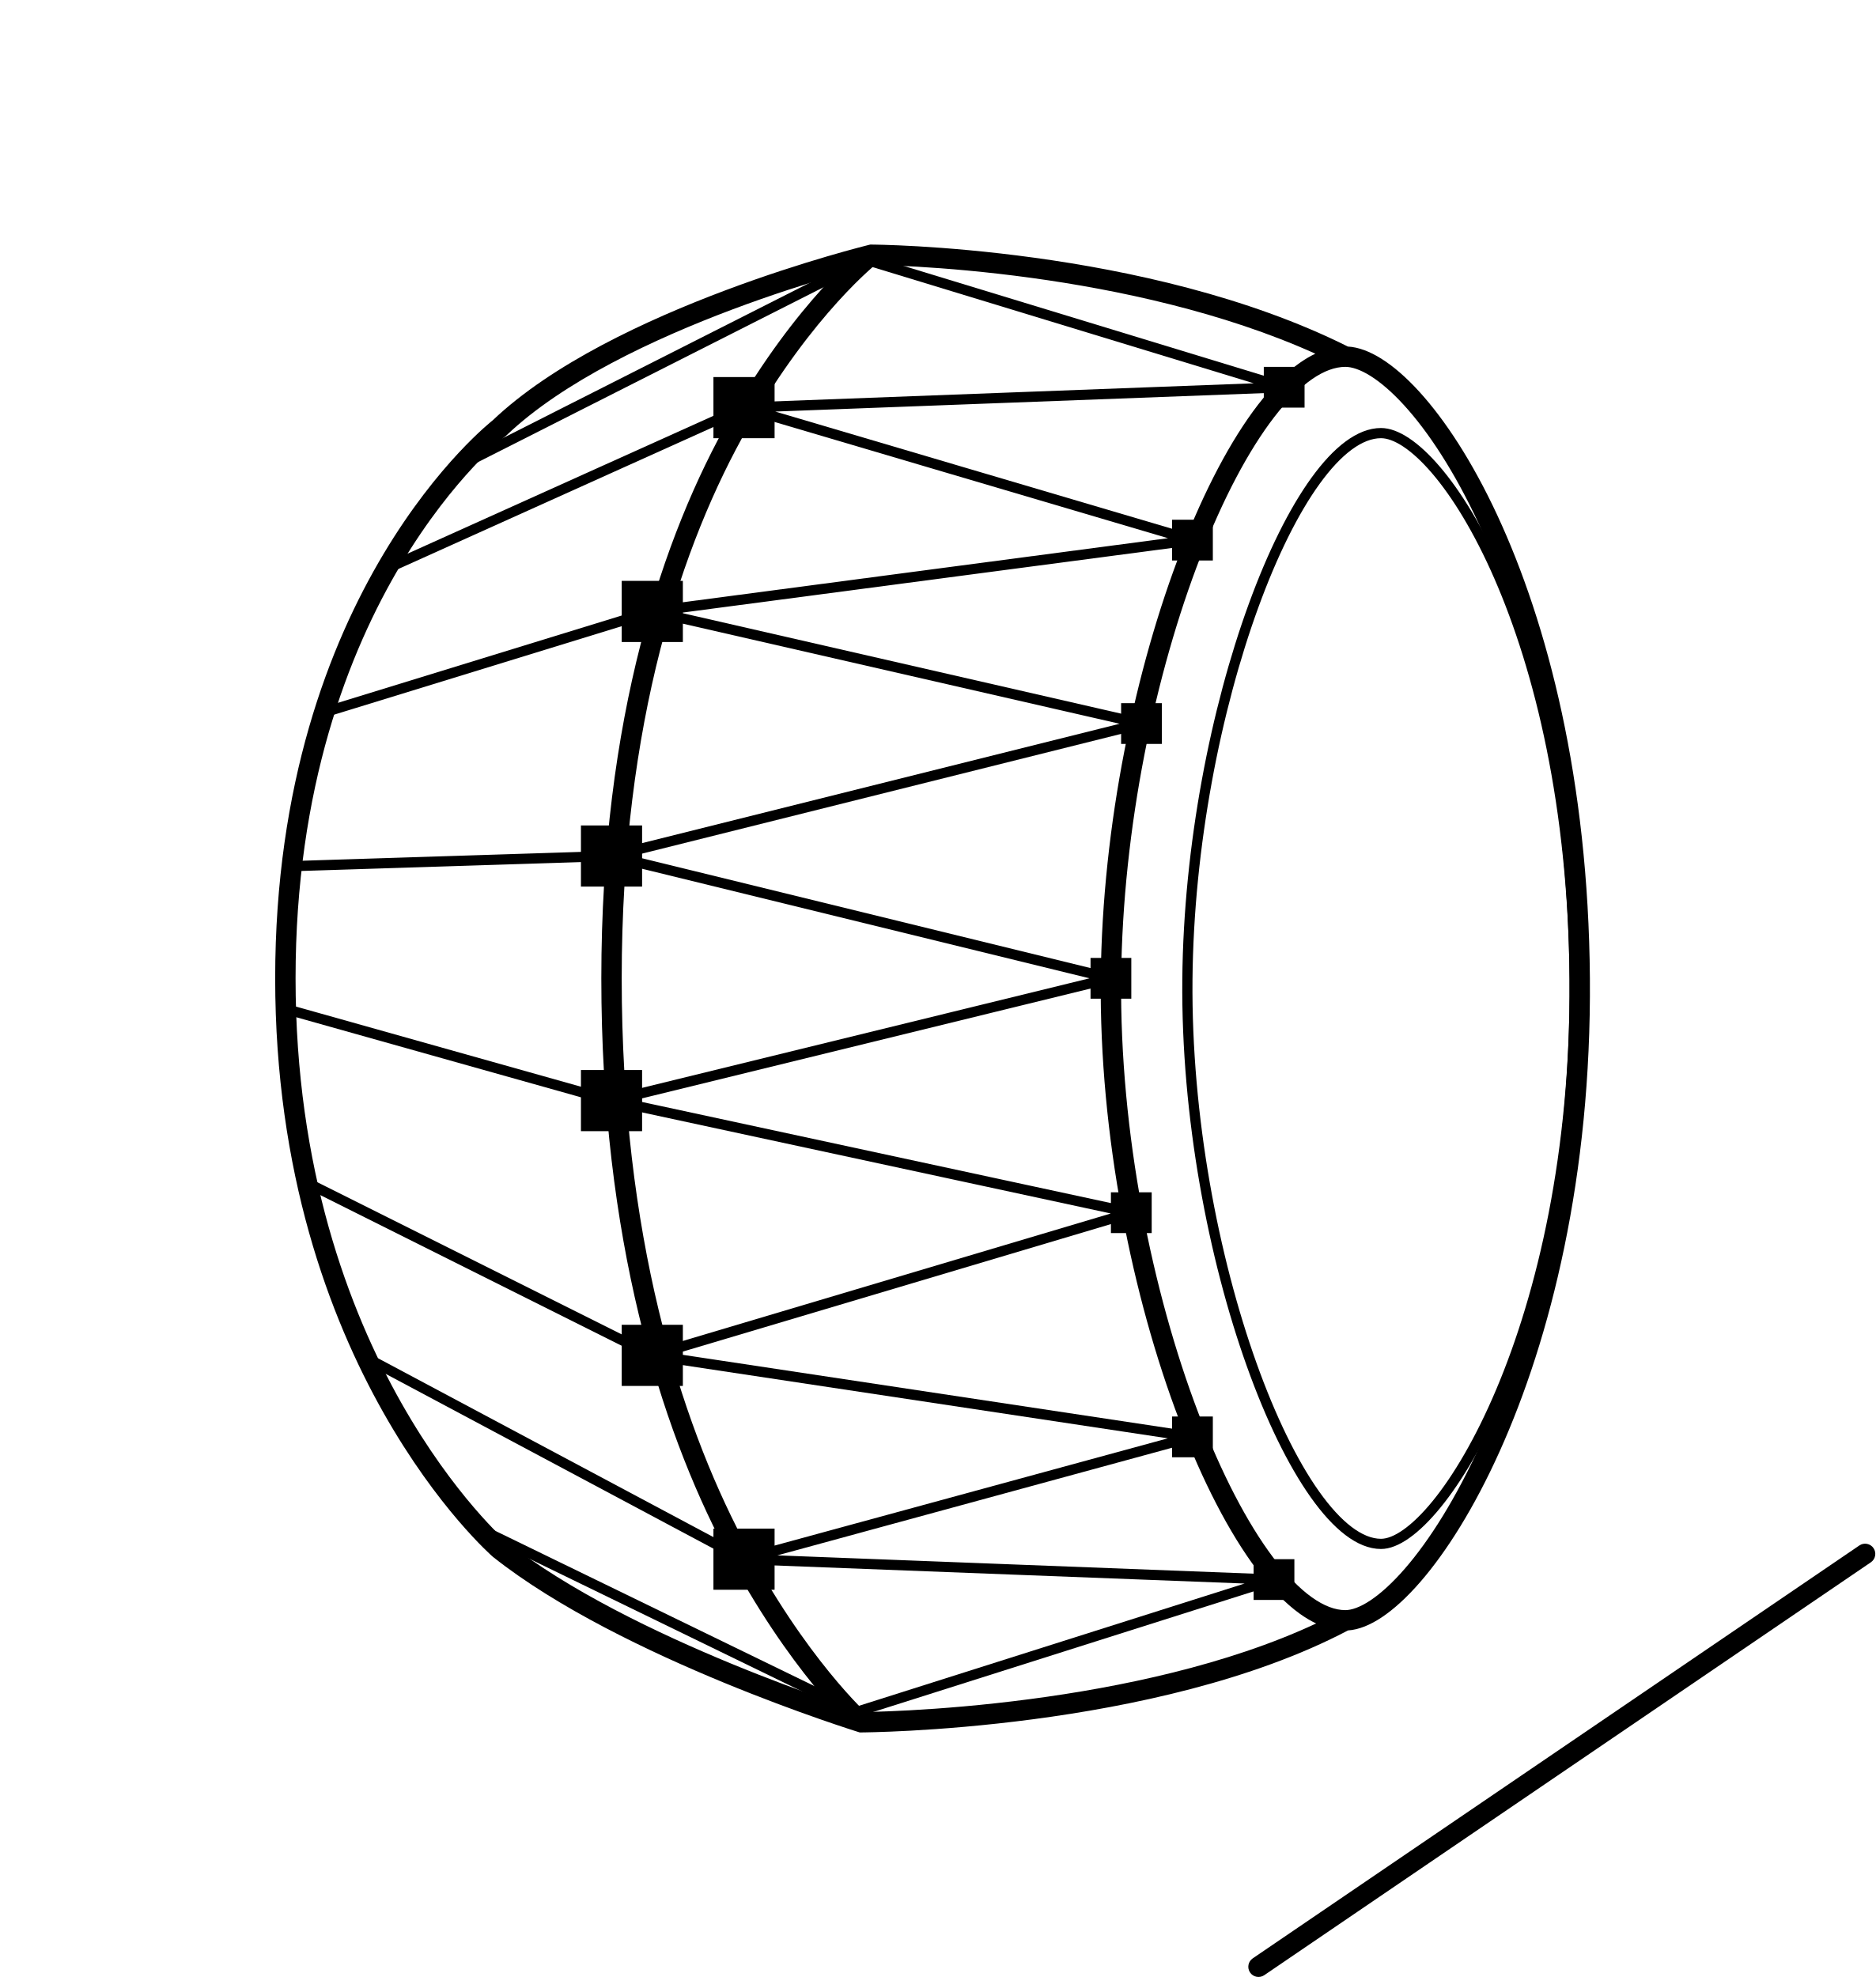
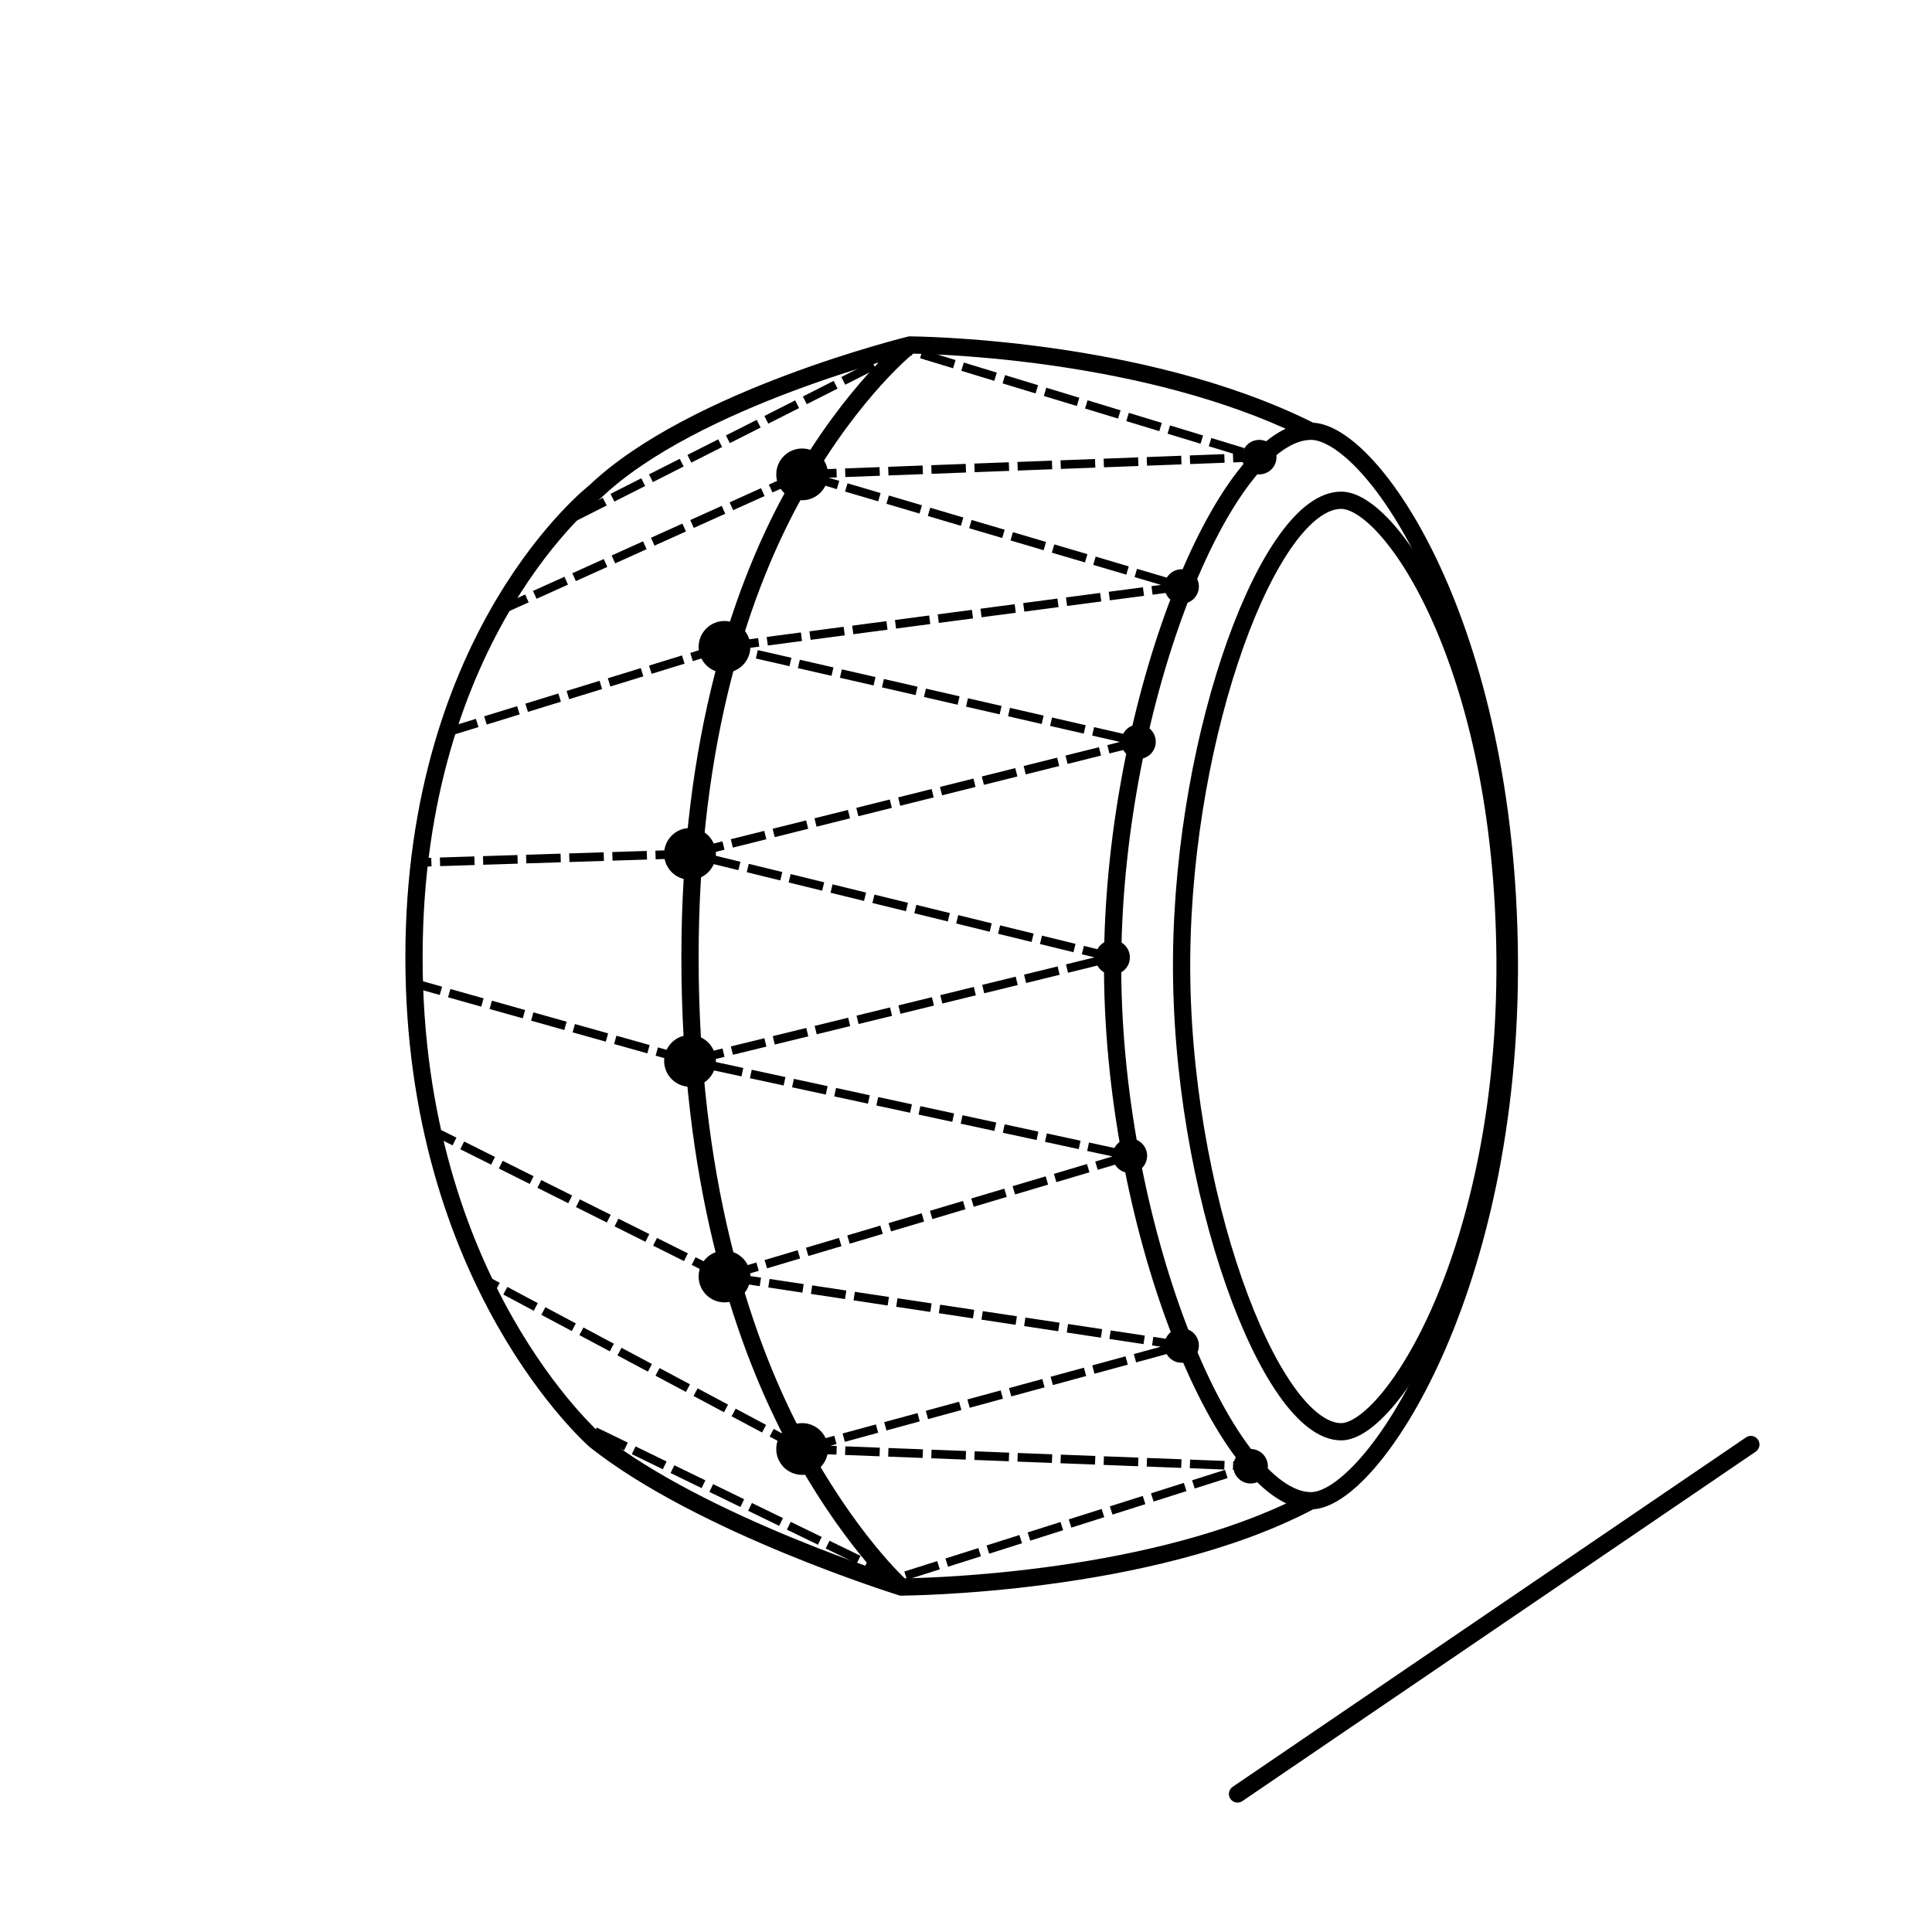
- <svg xmlns="http://www.w3.org/2000/svg" width="184" height="194" viewBox="0 0 184 194" fill="none">
-   <path fill-rule="evenodd" clip-rule="evenodd" d="M85.506 24L85.502 25L85.265 24.029L85.384 24L85.506 24ZM132.251 34.007C122.329 29.049 110.674 26.555 101.521 25.295C96.906 24.66 92.908 24.336 90.063 24.171C88.64 24.089 87.504 24.046 86.723 24.024C86.332 24.013 86.03 24.007 85.824 24.004C85.721 24.002 85.643 24.001 85.589 24.001L85.528 24L85.512 24L85.506 24C85.506 24 85.506 24 85.502 25C85.265 24.029 85.265 24.029 85.265 24.029L85.244 24.034L85.188 24.048C85.138 24.06 85.066 24.078 84.971 24.103C84.78 24.151 84.501 24.223 84.143 24.319C83.427 24.51 82.393 24.794 81.118 25.169C78.568 25.919 75.049 27.033 71.17 28.49C63.465 31.383 54.196 35.679 48.345 41.244C48.336 41.251 48.326 41.259 48.314 41.268C48.27 41.304 48.206 41.356 48.124 41.424C47.961 41.561 47.725 41.762 47.428 42.031C46.834 42.567 45.993 43.371 44.987 44.451C42.977 46.611 40.307 49.88 37.642 54.339C32.307 63.265 27 76.94 27 96C27 115.057 32.306 129.225 37.63 138.639C40.291 143.344 42.954 146.86 44.959 149.205C45.962 150.377 46.8 151.257 47.392 151.848C47.688 152.143 47.922 152.366 48.084 152.517C48.165 152.592 48.228 152.65 48.272 152.689C48.294 152.709 48.311 152.724 48.323 152.735L48.338 152.748L48.342 152.751L48.343 152.753C48.343 152.753 48.344 152.754 49.001 151.999L48.344 152.754L48.362 152.769L48.379 152.783C54.697 157.794 63.68 162.087 71.023 165.115C74.706 166.633 77.998 167.842 80.37 168.671C81.556 169.086 82.513 169.406 83.174 169.623C83.505 169.731 83.762 169.814 83.936 169.869C84.024 169.897 84.091 169.918 84.136 169.932L84.188 169.949L84.201 169.953L84.205 169.954L84.206 169.954C84.206 169.954 84.206 169.954 84.502 168.999L84.206 169.954L84.353 170L84.506 169.999L84.502 168.999C84.506 169.999 84.506 169.999 84.506 169.999L84.508 169.999L84.512 169.999L84.529 169.999L84.594 169.999C84.651 169.998 84.735 169.997 84.845 169.996C85.065 169.992 85.388 169.986 85.805 169.975C86.639 169.953 87.848 169.91 89.356 169.828C92.373 169.663 96.588 169.34 101.391 168.705C110.903 167.447 122.815 164.956 132.264 159.991C133.335 159.922 134.456 159.446 135.563 158.711C136.773 157.907 138.049 156.737 139.341 155.25C141.928 152.273 144.66 147.935 147.145 142.412C152.117 131.361 156.145 115.468 155.996 95.992C155.847 76.525 151.821 61.132 146.918 50.576C144.469 45.301 141.789 41.21 139.242 38.419C137.97 37.024 136.712 35.934 135.514 35.186C134.414 34.5 133.306 34.067 132.251 34.007ZM129.06 34.707C119.945 30.602 109.601 28.426 101.248 27.276C96.695 26.65 92.751 26.33 89.947 26.168C88.546 26.087 87.43 26.045 86.666 26.023C86.323 26.013 86.05 26.008 85.855 26.004C85.675 26.157 85.406 26.39 85.062 26.706C84.372 27.34 83.378 28.309 82.181 29.631C79.787 32.276 76.581 36.337 73.371 41.972C66.953 53.236 61 70.816 61 96C61 121.192 66.708 139.283 72.887 151.057C75.978 156.947 79.066 161.261 81.372 164.095C82.525 165.512 83.482 166.56 84.147 167.248C84.467 167.579 84.719 167.828 84.893 167.995C85.101 167.991 85.39 167.986 85.752 167.976C86.569 167.954 87.76 167.912 89.248 167.831C92.224 167.668 96.387 167.349 101.129 166.722C109.825 165.572 120.385 163.398 129.136 159.309C128.598 159.054 128.068 158.736 127.547 158.364C126.119 157.342 124.71 155.877 123.348 154.071C120.624 150.46 117.994 145.367 115.707 139.358C111.129 127.333 107.854 111.46 108.003 95.99C108.149 80.891 111.422 65.522 115.928 53.907C118.179 48.103 120.756 43.191 123.437 39.709C125.201 37.418 127.099 35.635 129.06 34.707ZM81.011 166.776C78.667 165.956 75.417 164.763 71.785 163.266C64.487 160.257 55.731 156.056 49.643 151.232L49.609 151.202C49.574 151.17 49.519 151.12 49.446 151.053C49.301 150.917 49.084 150.711 48.805 150.433C48.248 149.877 47.446 149.035 46.48 147.905C44.547 145.645 41.961 142.234 39.371 137.655C34.194 128.501 29 114.669 29 96C29 77.332 34.193 64.008 39.359 55.365C41.944 51.041 44.525 47.883 46.452 45.813C47.415 44.778 48.215 44.016 48.769 43.515C49.046 43.265 49.262 43.08 49.406 42.96C49.478 42.899 49.532 42.855 49.567 42.827L49.605 42.797L49.613 42.791L49.614 42.79L49.654 42.759L49.691 42.723C55.229 37.44 64.189 33.247 71.873 30.362C75.696 28.927 79.167 27.828 81.682 27.088C81.746 27.069 81.81 27.05 81.873 27.032C81.506 27.411 81.114 27.83 80.698 28.289C78.217 31.031 74.923 35.208 71.633 40.982C65.05 52.536 59 70.457 59 96C59 121.535 64.796 139.943 71.116 151.987C74.275 158.006 77.439 162.43 79.82 165.358C80.243 165.878 80.642 166.35 81.011 166.776ZM117.792 54.63C113.371 66.028 110.146 81.159 110.003 96.009C109.857 111.213 113.081 126.839 117.576 138.646C119.824 144.553 122.374 149.458 124.945 152.867C126.231 154.571 127.499 155.871 128.71 156.737C129.923 157.604 131.024 157.999 132 157.999C132.599 157.999 133.424 157.731 134.456 157.046C135.474 156.369 136.617 155.335 137.832 153.938C140.259 151.145 142.894 146.985 145.321 141.592C150.171 130.812 154.143 115.205 153.996 96.007C153.849 76.801 149.877 61.694 145.104 51.418C142.717 46.277 140.14 42.37 137.765 39.767C136.577 38.464 135.457 37.508 134.456 36.883C133.444 36.252 132.619 36 132 36C129.999 36 127.591 37.593 125.021 40.93C122.498 44.206 120.004 48.928 117.792 54.63Z" fill="black" />
-   <path d="M154.497 96.121C154.253 62.125 141.281 42.5 135.5 42.5C127.241 42.5 116.742 69.794 116.504 96.121C116.26 123.084 127.241 151.5 135.5 151.5C141.281 151.5 154.74 130.117 154.497 96.121Z" stroke="black" />
-   <path d="M73 153L125 155L84 168L47 150M73 153L117 141L64 133M73 153L35.5 133M64 133L111 119L60 108M64 133L30 116M60 108L109 96L60 84M60 108L28 99M60 84L112 71L64 60M60 84L28.5 85M64 60L117 53L73 40M64 60L31.5 70M73 40L126 38L85 25.5L44.5 46M73 40L37.5 56" stroke="black" stroke-linecap="round" />
-   <rect x="107" y="94" width="4" height="4" fill="black" />
-   <rect x="110" y="69" width="4" height="4" fill="black" />
-   <rect x="57" y="81" width="6" height="6" fill="black" />
-   <rect x="57" y="105" width="6" height="6" fill="black" />
-   <rect x="61" y="130" width="6" height="6" fill="black" />
-   <rect x="70" y="150" width="6" height="6" fill="black" />
-   <rect x="61" y="57" width="6" height="6" fill="black" />
-   <rect x="70" y="37" width="6" height="6" fill="black" />
-   <rect x="109" y="117" width="4" height="4" fill="black" />
-   <rect x="115" y="139" width="4" height="4" fill="black" />
-   <rect x="123" y="153" width="4" height="4" fill="black" />
-   <rect x="115" y="51" width="4" height="4" fill="black" />
-   <rect x="124" y="36" width="4" height="4" fill="black" />
-   <path fill-rule="evenodd" clip-rule="evenodd" d="M183.825 151.917C184.136 152.374 184.018 152.996 183.561 153.307L124.043 193.823C123.586 194.133 122.964 194.015 122.653 193.559C122.343 193.102 122.461 192.48 122.917 192.169L182.436 151.653C182.892 151.343 183.515 151.461 183.825 151.917Z" fill="black" />
+ <svg xmlns="http://www.w3.org/2000/svg" width="224" height="224" viewBox="0 0 224 224" fill="none">
+   <path fill-rule="evenodd" clip-rule="evenodd" d="M105.506 39L105.502 40L105.265 39.029L105.384 39L105.506 39ZM152.251 49.007C142.329 44.049 130.674 41.555 121.521 40.295C116.905 39.66 112.908 39.336 110.063 39.171C108.64 39.089 107.505 39.046 106.723 39.024C106.332 39.013 106.03 39.007 105.824 39.004C105.721 39.002 105.643 39.001 105.589 39.001L105.528 39L105.512 39L105.506 39C105.506 39 105.506 39 105.502 40C105.265 39.029 105.265 39.029 105.265 39.029L105.244 39.034L105.188 39.048C105.138 39.06 105.066 39.078 104.971 39.103C104.78 39.151 104.502 39.223 104.143 39.319C103.427 39.51 102.393 39.794 101.118 40.169C98.568 40.919 95.049 42.033 91.17 43.49C83.465 46.383 74.196 50.679 68.345 56.244C68.336 56.251 68.326 56.259 68.314 56.268C68.27 56.304 68.206 56.356 68.124 56.424C67.961 56.561 67.725 56.762 67.428 57.031C66.834 57.567 65.993 58.371 64.987 59.451C62.977 61.611 60.307 64.879 57.642 69.339C52.307 78.265 47 91.94 47 111C47 130.057 52.306 144.225 57.63 153.639C60.291 158.344 62.954 161.86 64.959 164.205C65.962 165.377 66.8 166.257 67.392 166.848C67.688 167.143 67.922 167.366 68.084 167.517C68.165 167.592 68.228 167.65 68.272 167.689C68.294 167.709 68.311 167.724 68.323 167.735L68.338 167.748L68.342 167.751L68.343 167.753C68.343 167.753 68.344 167.754 69.001 166.999L68.344 167.754L68.362 167.769L68.379 167.783C74.697 172.794 83.68 177.087 91.023 180.115C94.706 181.633 97.998 182.842 100.37 183.671C101.556 184.086 102.513 184.406 103.174 184.623C103.505 184.731 103.762 184.814 103.936 184.869C104.024 184.897 104.091 184.918 104.136 184.932L104.188 184.949L104.201 184.953L104.205 184.954L104.206 184.954C104.206 184.954 104.206 184.954 104.502 183.999L104.206 184.954L104.352 185L104.506 184.999L104.502 183.999C104.506 184.999 104.506 184.999 104.506 184.999L104.508 184.999L104.512 184.999L104.529 184.999L104.594 184.999C104.651 184.998 104.735 184.997 104.845 184.996C105.065 184.992 105.388 184.986 105.805 184.975C106.639 184.953 107.848 184.91 109.357 184.828C112.373 184.663 116.588 184.34 121.391 183.705C130.903 182.447 142.815 179.956 152.264 174.991C153.335 174.922 154.456 174.446 155.563 173.711C156.773 172.907 158.049 171.737 159.341 170.25C161.928 167.273 164.66 162.935 167.145 157.412C172.117 146.361 176.145 130.468 175.996 110.992C175.847 91.525 171.821 76.132 166.918 65.576C164.469 60.301 161.789 56.21 159.242 53.419C157.97 52.024 156.712 50.934 155.514 50.186C154.414 49.5 153.306 49.067 152.251 49.007ZM149.06 49.707C139.945 45.602 129.601 43.426 121.248 42.276C116.695 41.65 112.751 41.33 109.947 41.168C108.546 41.087 107.43 41.045 106.666 41.023C106.322 41.013 106.05 41.008 105.855 41.004C105.675 41.157 105.406 41.39 105.062 41.706C104.372 42.34 103.378 43.309 102.181 44.631C99.787 47.276 96.581 51.337 93.371 56.972C86.953 68.236 81 85.816 81 111C81 136.192 86.708 154.283 92.887 166.057C95.978 171.947 99.066 176.261 101.372 179.095C102.525 180.512 103.482 181.56 104.148 182.248C104.467 182.579 104.719 182.828 104.893 182.995C105.101 182.991 105.39 182.986 105.752 182.976C106.569 182.954 107.759 182.912 109.247 182.831C112.224 182.668 116.387 182.349 121.129 181.722C129.825 180.572 140.385 178.398 149.136 174.309C148.598 174.054 148.068 173.736 147.547 173.364C146.119 172.342 144.71 170.877 143.348 169.071C140.624 165.46 137.994 160.367 135.707 154.358C131.129 142.333 127.854 126.46 128.003 110.99C128.149 95.891 131.422 80.522 135.928 68.907C138.179 63.103 140.756 58.191 143.437 54.709C145.201 52.418 147.099 50.635 149.06 49.707ZM101.011 181.776C98.667 180.956 95.417 179.763 91.785 178.266C84.487 175.257 75.731 171.056 69.643 166.232L69.609 166.202C69.574 166.17 69.519 166.12 69.446 166.053C69.301 165.917 69.084 165.711 68.805 165.433C68.248 164.877 67.446 164.035 66.48 162.905C64.547 160.645 61.961 157.234 59.371 152.655C54.194 143.501 49 129.669 49 111C49 92.332 54.193 79.008 59.359 70.365C61.944 66.041 64.525 62.883 66.451 60.813C67.415 59.778 68.215 59.016 68.769 58.515C69.046 58.265 69.262 58.08 69.406 57.96C69.478 57.899 69.532 57.855 69.567 57.827L69.605 57.797L69.613 57.791L69.614 57.79L69.654 57.759L69.691 57.723C75.229 52.44 84.189 48.247 91.873 45.362C95.696 43.927 99.167 42.828 101.682 42.088C101.746 42.069 101.81 42.05 101.872 42.032C101.506 42.411 101.114 42.83 100.698 43.289C98.217 46.031 94.923 50.208 91.633 55.982C85.05 67.537 79 85.457 79 111C79 136.535 84.796 154.943 91.116 166.987C94.275 173.006 97.439 177.43 99.82 180.358C100.243 180.878 100.642 181.35 101.011 181.776ZM137.792 69.63C133.371 81.028 130.146 96.159 130.003 111.009C129.857 126.213 133.081 141.839 137.576 153.646C139.824 159.553 142.374 164.458 144.945 167.867C146.231 169.571 147.499 170.871 148.71 171.737C149.923 172.604 151.024 172.999 152 172.999C152.599 172.999 153.424 172.731 154.456 172.046C155.474 171.369 156.617 170.335 157.832 168.938C160.259 166.145 162.894 161.985 165.321 156.592C170.171 145.812 174.143 130.205 173.996 111.007C173.849 91.801 169.877 76.694 165.104 66.418C162.717 61.277 160.14 57.37 157.765 54.767C156.577 53.464 155.457 52.508 154.456 51.883C153.444 51.252 152.619 51 152 51C149.999 51 147.591 52.593 145.021 55.93C142.498 59.206 140.004 63.928 137.792 69.63Z" fill="black" />
+   <path d="M174.497 111.121C174.253 77.125 161.281 58 155.5 58C147.241 58 137.238 84.673 137 111C136.756 137.963 147.241 166 155.5 166C161.281 166 174.741 145.117 174.497 111.121Z" stroke="black" stroke-width="2" />
+   <path d="M93 168L145 170L104 183L67 165M93 168L137 156L84 148M93 168L55.5 148M84 148L131 134L80 123M84 148L50 131M80 123L129 111L80 99M80 123L48 114M80 99L132 86L84 75M80 99L48.5 100M84 75L137 68L93 55M84 75L51.5 85M93 55L146 53L105 40.5L64.5 61M93 55L57.5 71" stroke="black" stroke-miterlimit="1.888" stroke-dasharray="4 1" />
+   <rect x="127" y="109" width="4" height="4" rx="2" fill="black" />
+   <rect x="130" y="84" width="4" height="4" rx="2" fill="black" />
+   <rect x="77" y="96" width="6" height="6" rx="3" fill="black" />
+   <rect x="77" y="120" width="6" height="6" rx="3" fill="black" />
+   <rect x="81" y="145" width="6" height="6" rx="3" fill="black" />
+   <rect x="90" y="165" width="6" height="6" rx="3" fill="black" />
+   <rect x="81" y="72" width="6" height="6" rx="3" fill="black" />
+   <rect x="90" y="52" width="6" height="6" rx="3" fill="black" />
+   <rect x="129" y="132" width="4" height="4" rx="2" fill="black" />
+   <rect x="135" y="154" width="4" height="4" rx="2" fill="black" />
+   <rect x="143" y="168" width="4" height="4" rx="2" fill="black" />
+   <rect x="135" y="66" width="4" height="4" rx="2" fill="black" />
+   <rect x="144" y="51" width="4" height="4" rx="2" fill="black" />
+   <path fill-rule="evenodd" clip-rule="evenodd" d="M203.825 166.917C204.136 167.374 204.018 167.996 203.561 168.307L144.043 208.823C143.586 209.133 142.964 209.015 142.653 208.559C142.343 208.102 142.461 207.48 142.917 207.169L202.436 166.653C202.892 166.343 203.515 166.461 203.825 166.917Z" fill="black" />
</svg>
